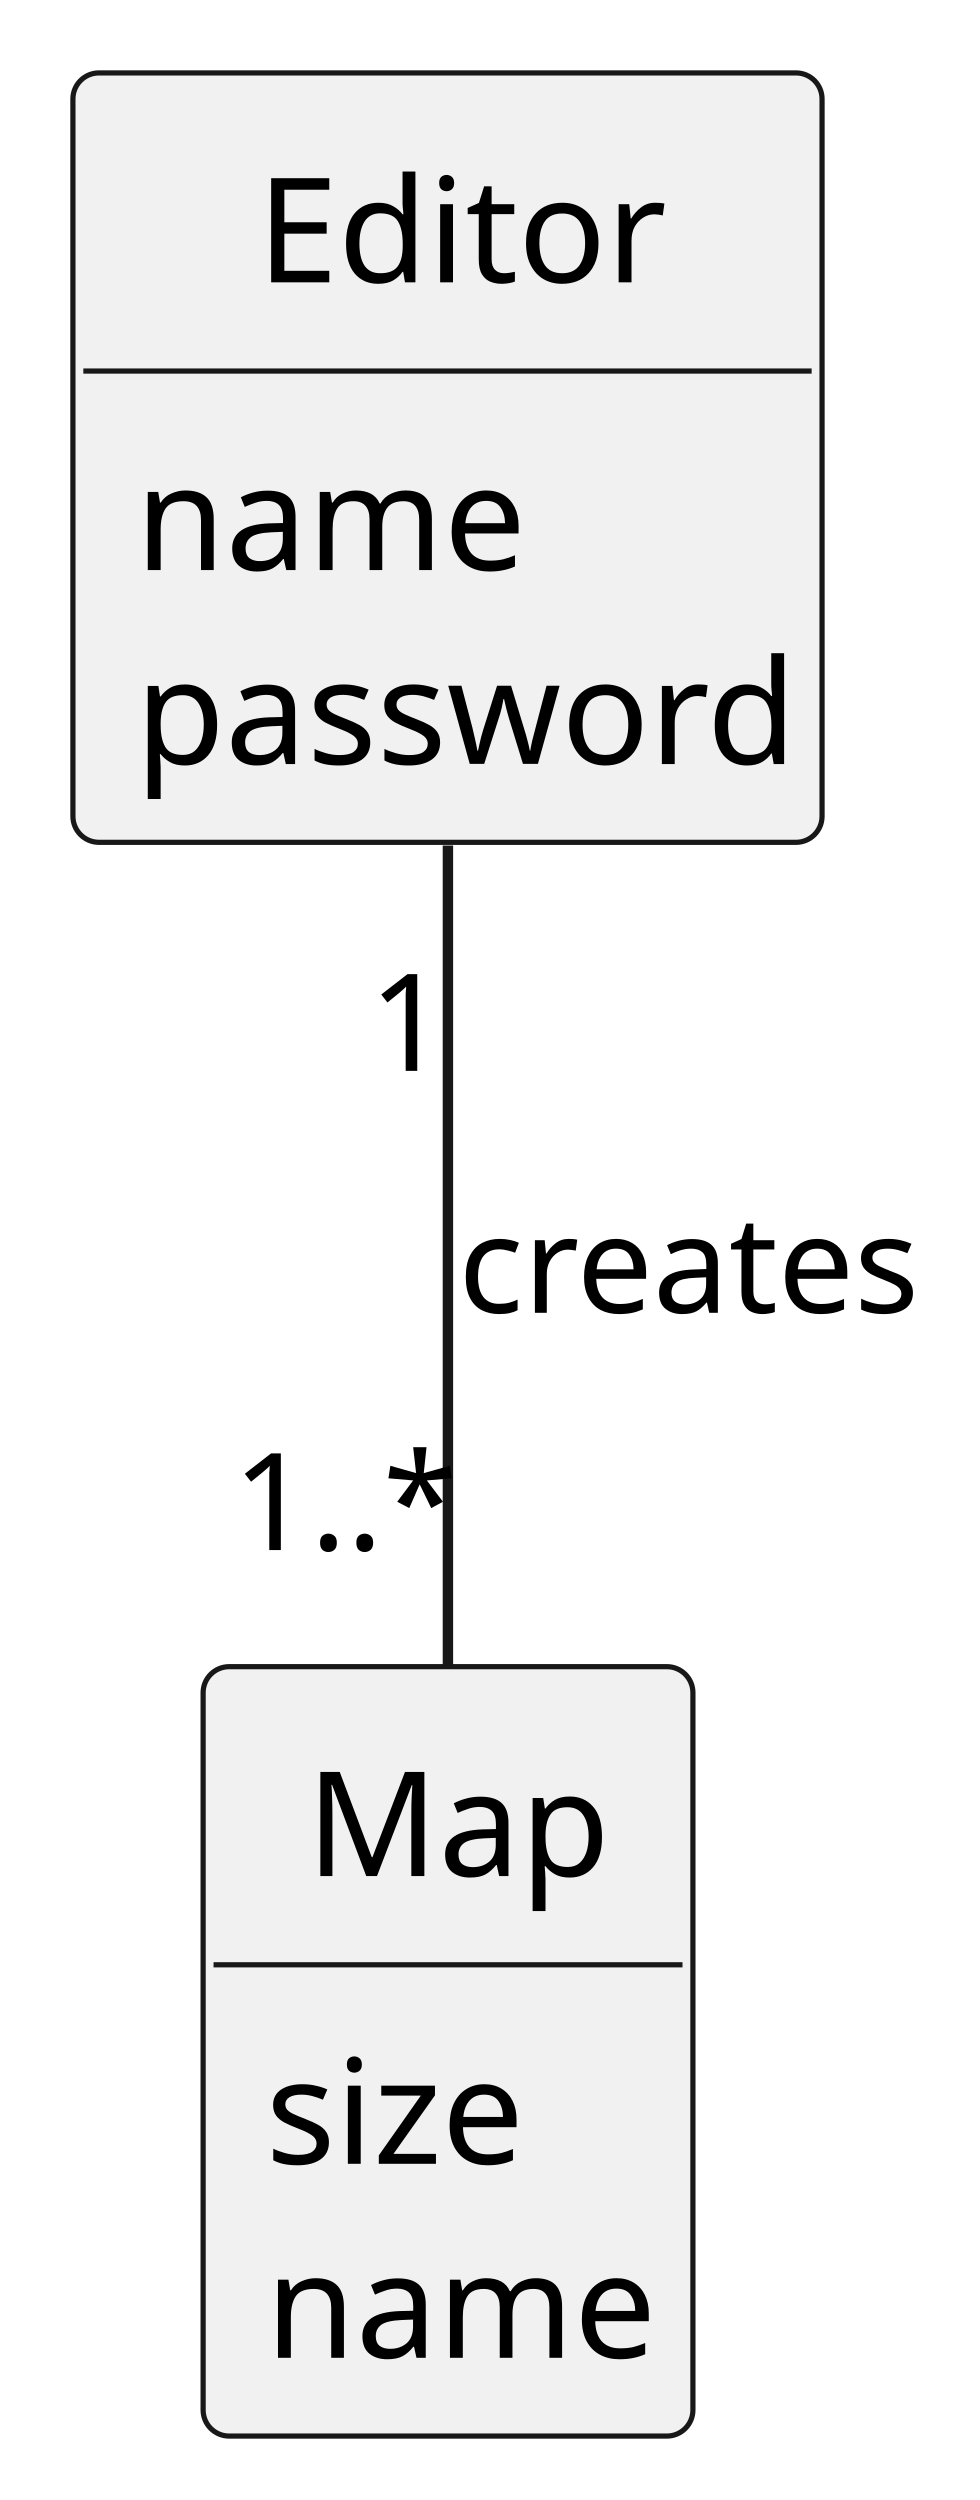
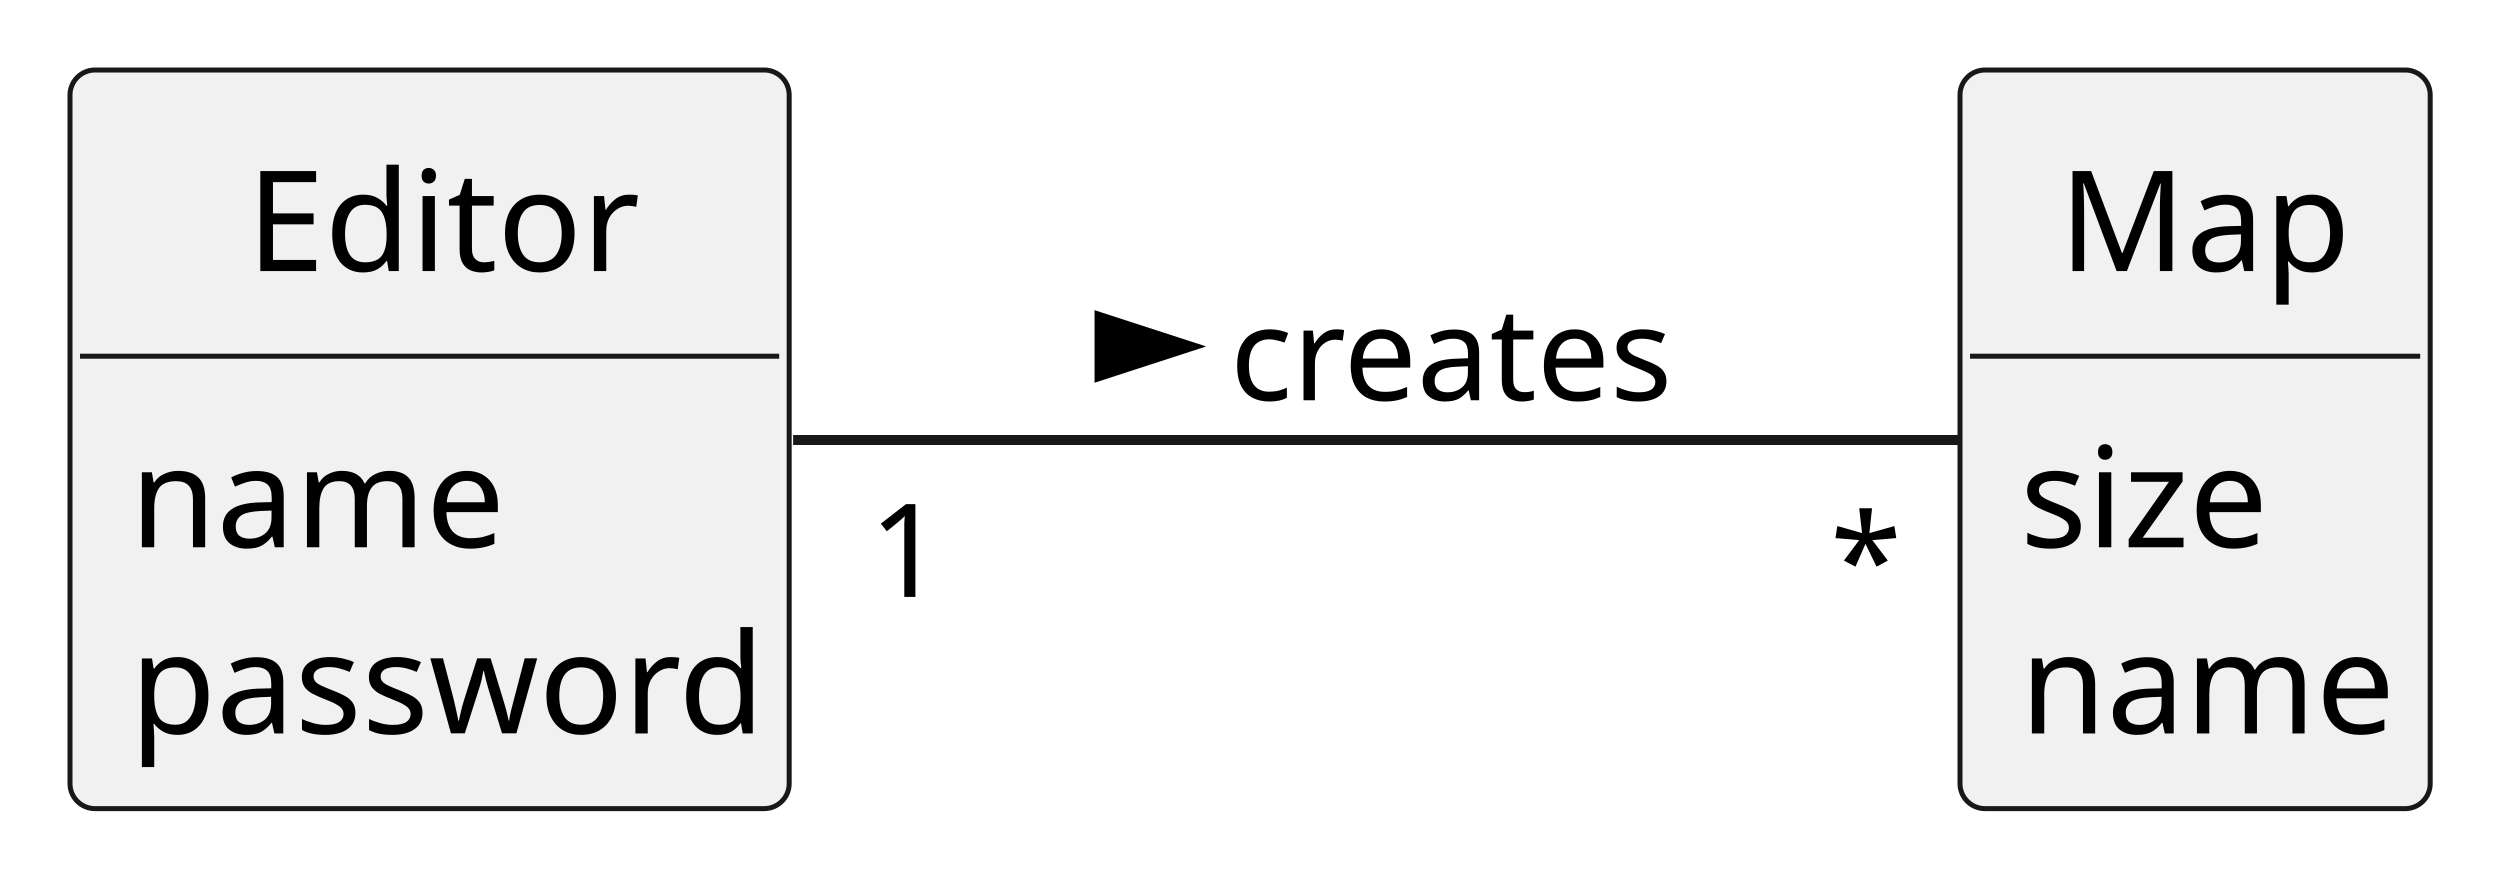
- <svg xmlns="http://www.w3.org/2000/svg" contentStyleType="text/css" height="240px" preserveAspectRatio="none" style="width:94px;height:240px;background:#FFFFFF;" version="1.1" viewBox="0 0 94 240" width="94px" zoomAndPan="magnify">
+ <svg xmlns="http://www.w3.org/2000/svg" contentStyleType="text/css" height="87px" preserveAspectRatio="none" style="width:250px;height:87px;background:#FFFFFF;" version="1.1" viewBox="0 0 250 87" width="250px" zoomAndPan="magnify">
  <defs />
  <g>
    <g id="elem_Editor">
-       <rect codeLine="11" fill="#F1F1F1" height="73.863" id="Editor" rx="2.5" ry="2.5" style="stroke:#181818;stroke-width:0.5;" width="71.917" x="7" y="7" />
+       <rect codeLine="16" fill="#F1F1F1" height="73.863" id="Editor" rx="2.5" ry="2.5" style="stroke:#181818;stroke-width:0.5;" width="71.917" x="7" y="7" />
      <text fill="#000000" font-family="sans-serif" font-size="14" lengthAdjust="spacing" textLength="36.572" x="24.672" y="27.107">Editor</text>
      <line style="stroke:#181818;stroke-width:0.5;" x1="8" x2="77.917" y1="35.621" y2="35.621" />
      <text fill="#000000" font-family="sans-serif" font-size="14" lengthAdjust="spacing" textLength="35.02" x="13" y="54.728">name</text>
      <text fill="#000000" font-family="sans-serif" font-size="14" lengthAdjust="spacing" textLength="59.917" x="13" y="73.35">password</text>
    </g>
    <g id="elem_Map">
-       <rect codeLine="16" fill="#F1F1F1" height="73.863" id="Map" rx="2.5" ry="2.5" style="stroke:#181818;stroke-width:0.5;" width="47.02" x="19.5" y="160" />
-       <text fill="#000000" font-family="sans-serif" font-size="14" lengthAdjust="spacing" textLength="27.234" x="29.393" y="180.107">Map</text>
-       <line style="stroke:#181818;stroke-width:0.5;" x1="20.5" x2="65.52" y1="188.621" y2="188.621" />
-       <text fill="#000000" font-family="sans-serif" font-size="14" lengthAdjust="spacing" textLength="24.896" x="25.5" y="207.728">size</text>
-       <text fill="#000000" font-family="sans-serif" font-size="14" lengthAdjust="spacing" textLength="35.02" x="25.5" y="226.35">name</text>
+       <rect codeLine="21" fill="#F1F1F1" height="73.863" id="Map" rx="2.5" ry="2.5" style="stroke:#181818;stroke-width:0.5;" width="47.02" x="196" y="7" />
+       <text fill="#000000" font-family="sans-serif" font-size="14" lengthAdjust="spacing" textLength="27.234" x="205.893" y="27.107">Map</text>
+       <line style="stroke:#181818;stroke-width:0.5;" x1="197" x2="242.02" y1="35.621" y2="35.621" />
+       <text fill="#000000" font-family="sans-serif" font-size="14" lengthAdjust="spacing" textLength="24.896" x="202" y="54.728">size</text>
+       <text fill="#000000" font-family="sans-serif" font-size="14" lengthAdjust="spacing" textLength="35.02" x="202" y="73.35">name</text>
    </g>
    <g id="link_Editor_Map">
-       <path codeLine="22" d="M43,81.17 C43,104.99 43,136.05 43,159.87 " fill="none" id="Editor-Map" style="stroke:#181818;stroke-width:1.0;" />
-       <text fill="#000000" font-family="sans-serif" font-size="13" lengthAdjust="spacing" textLength="42.631" x="44" y="126.028">creates</text>
-       <text fill="#000000" font-family="sans-serif" font-size="13" lengthAdjust="spacing" textLength="7.23" x="35.446" y="102.798">1</text>
-       <text fill="#000000" font-family="sans-serif" font-size="13" lengthAdjust="spacing" textLength="19.513" x="22.352" y="148.809">1..*</text>
+       <path codeLine="27" d="M79.31,44 C114.17,44 166.41,44 195.98,44 " fill="none" id="Editor-Map" style="stroke:#181818;stroke-width:1.0;" />
+       <polygon fill="#000000" points="119,34.645,109.955,31.707,109.955,37.584,119,34.645" style="stroke:#000000;stroke-width:1.0;" />
+       <text fill="#000000" font-family="sans-serif" font-size="13" lengthAdjust="spacing" textLength="42.631" x="123" y="40.028">creates</text>
+       <text fill="#000000" font-family="sans-serif" font-size="13" lengthAdjust="spacing" textLength="7.23" x="86.929" y="59.689">1</text>
+       <text fill="#000000" font-family="sans-serif" font-size="13" lengthAdjust="spacing" textLength="5.059" x="183.017" y="60.697">*</text>
    </g>
  </g>
</svg>
